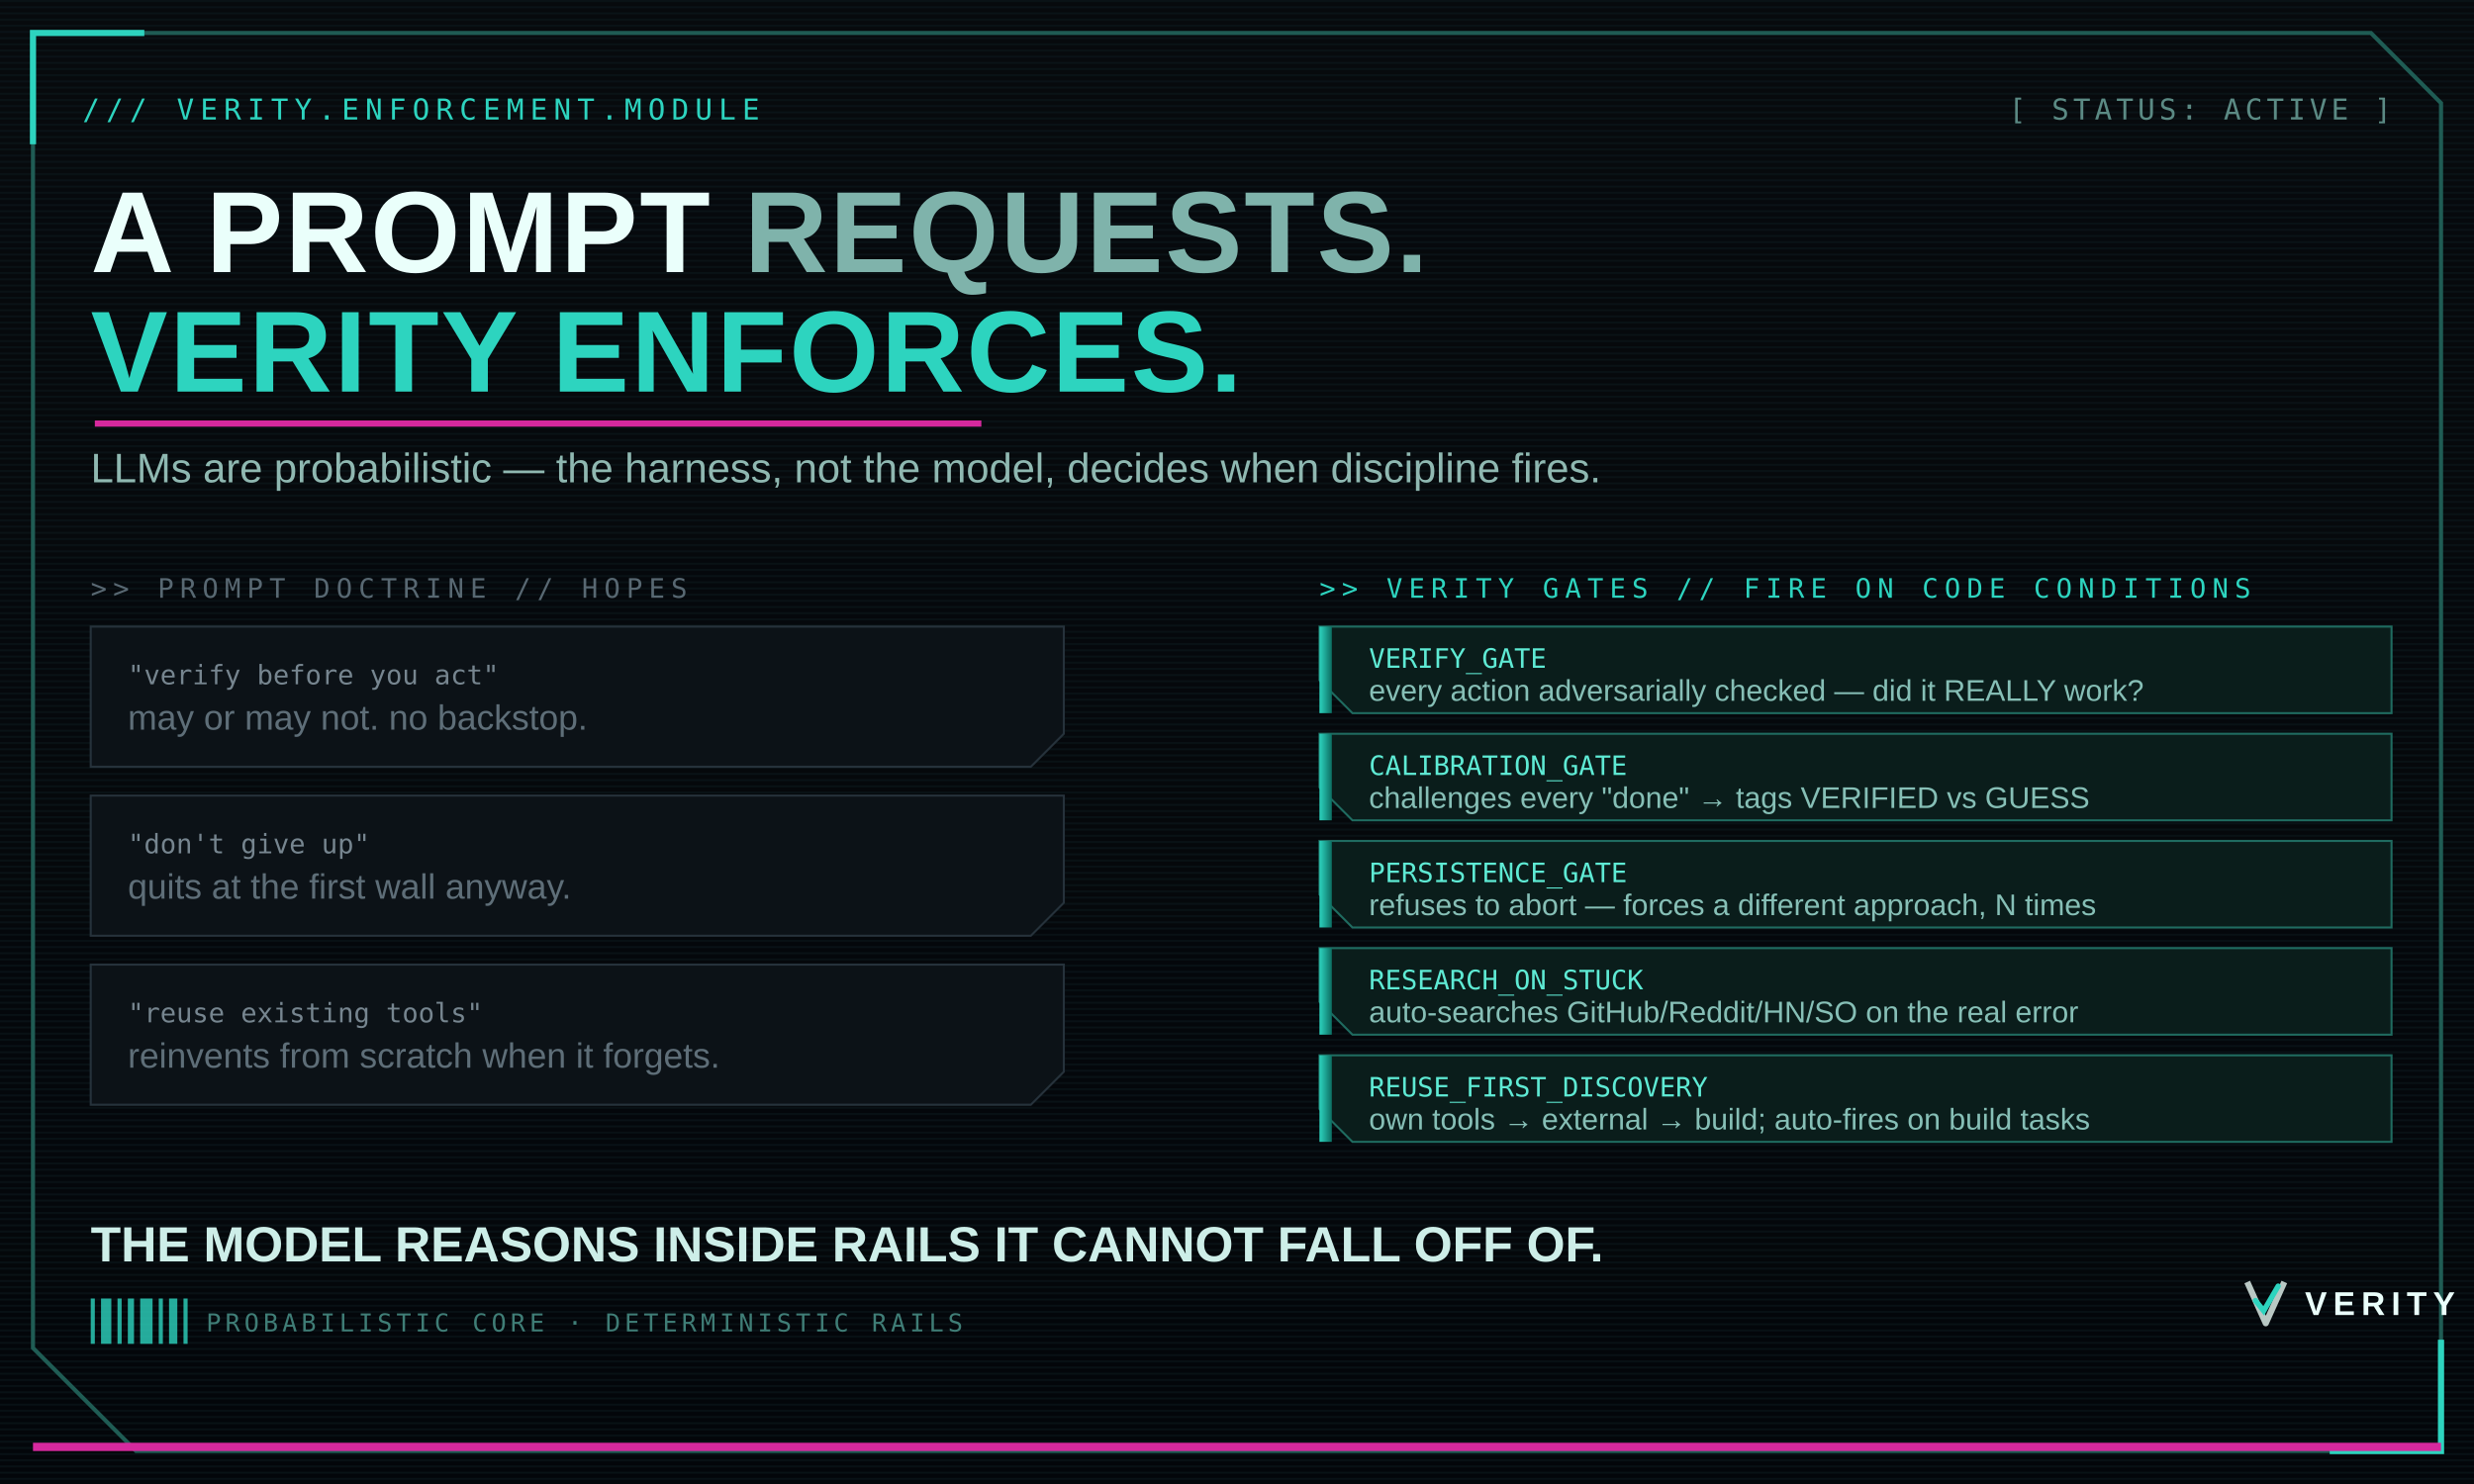
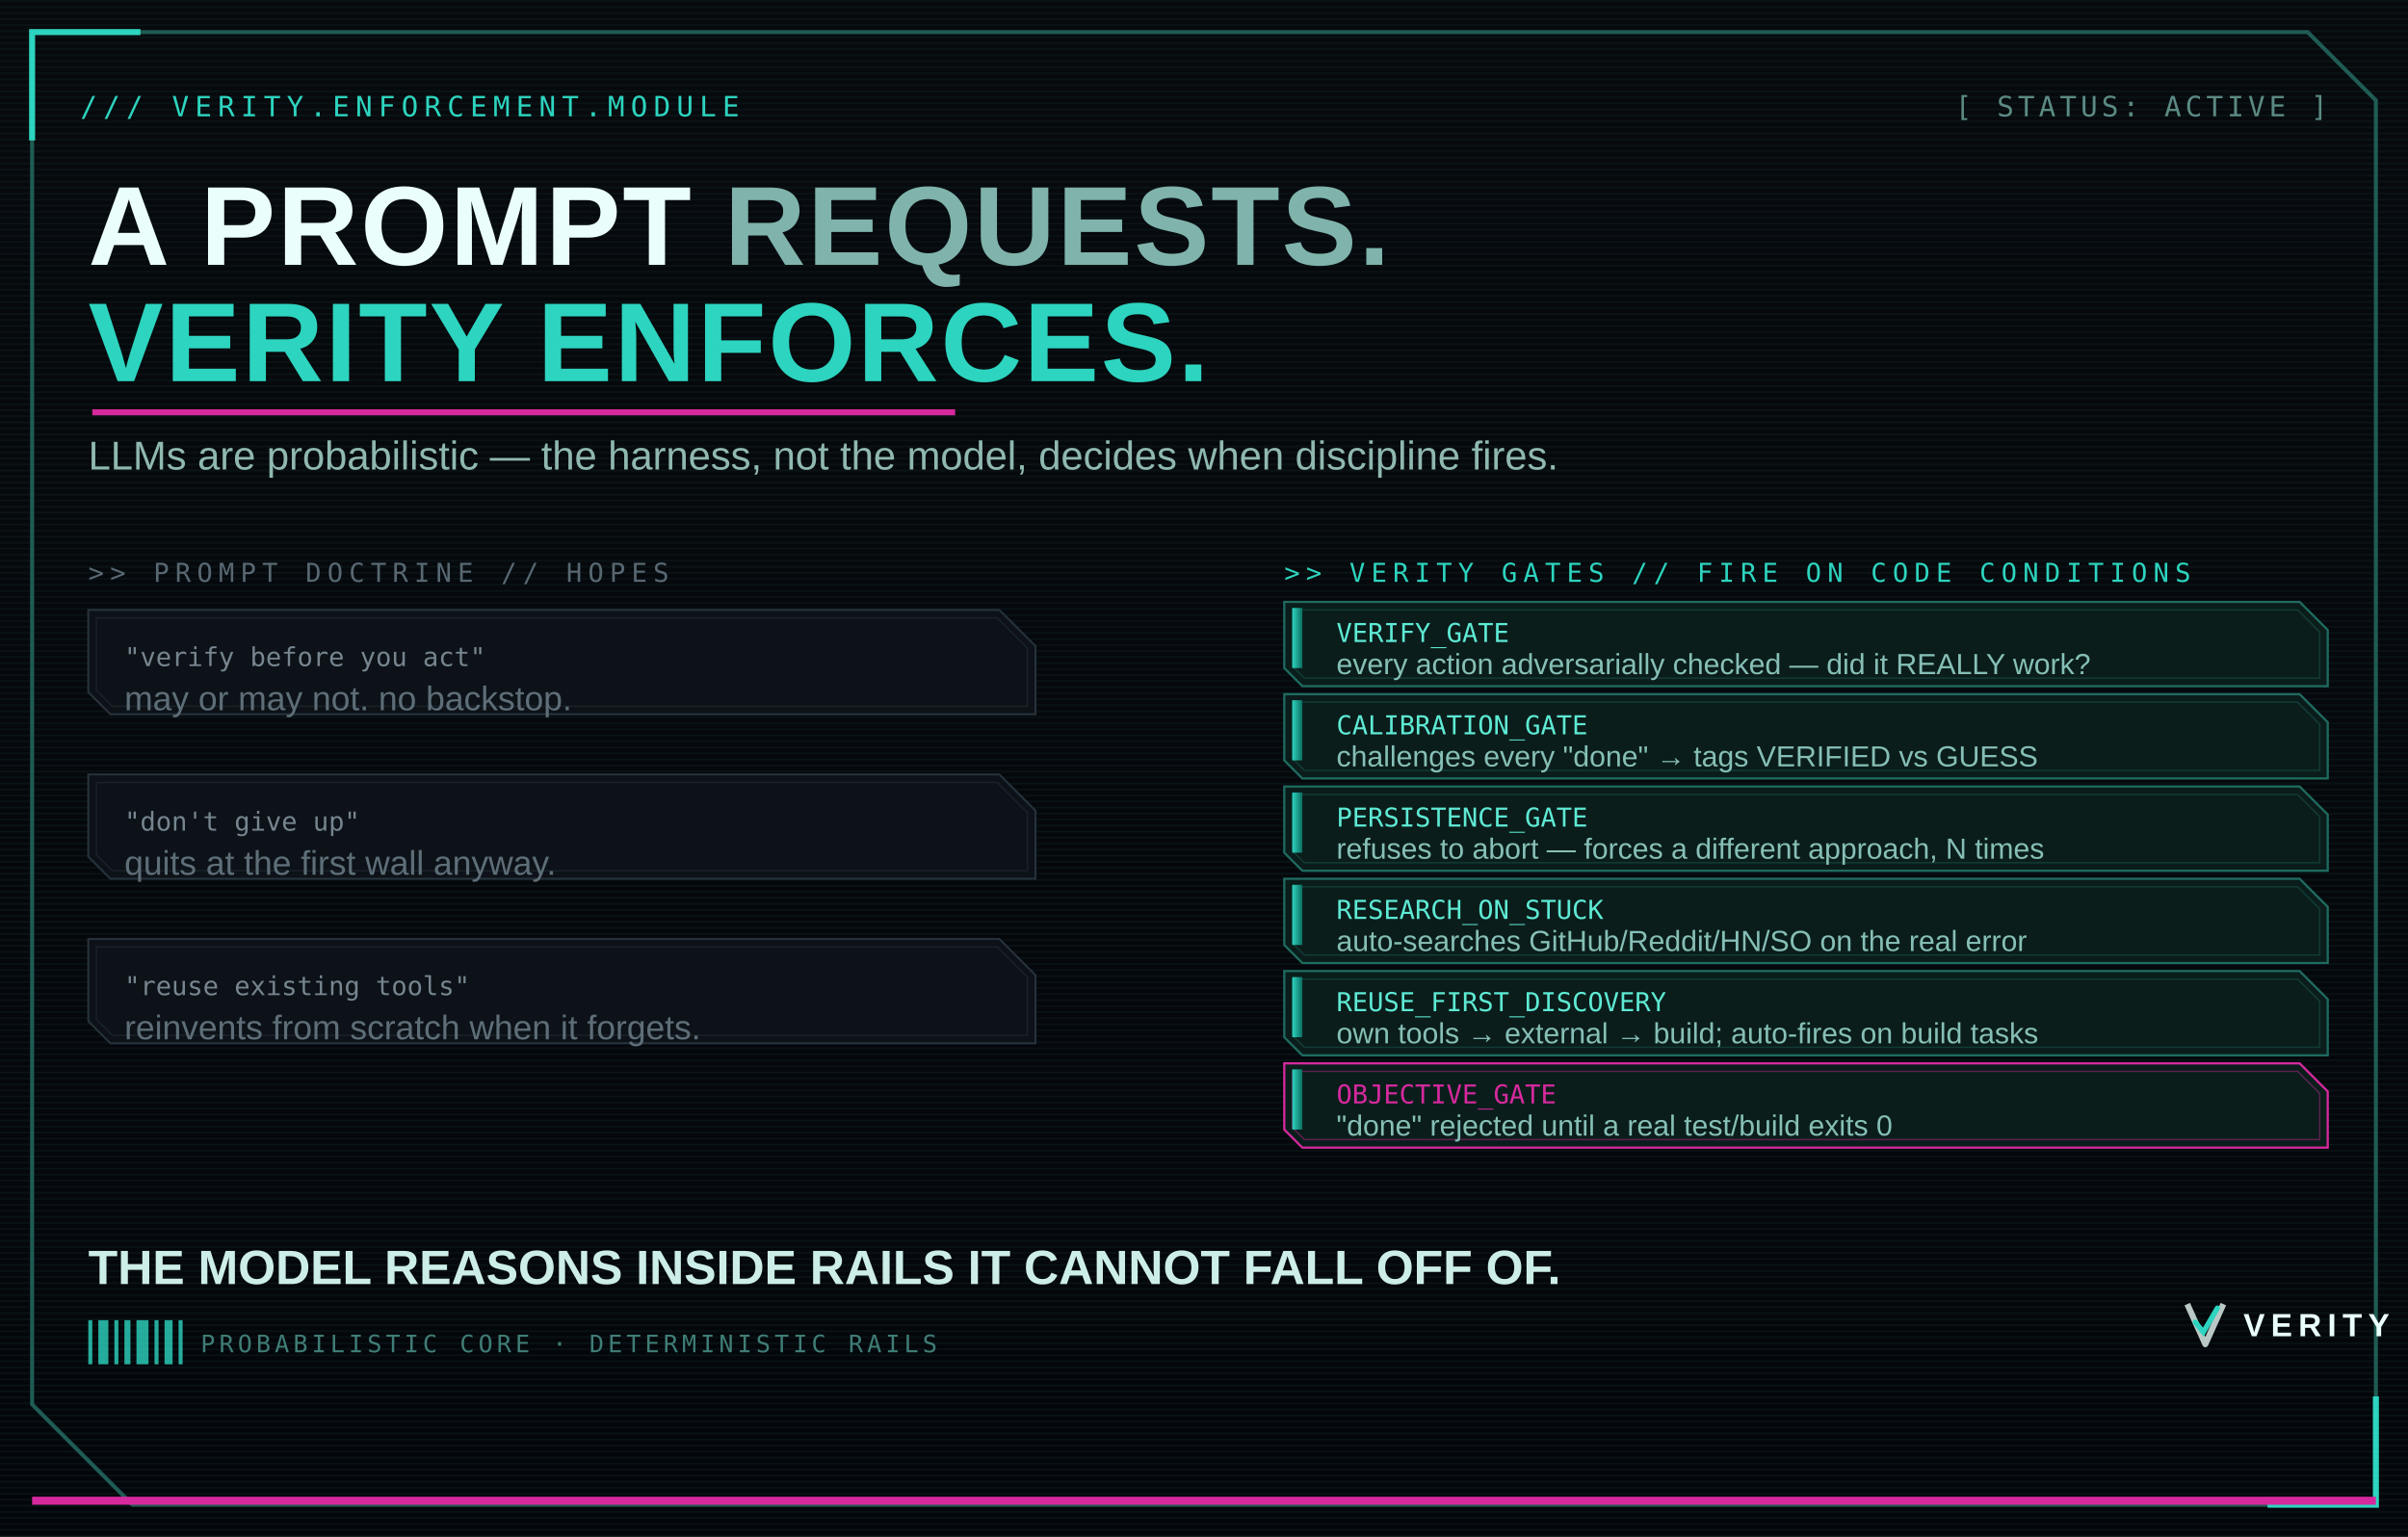
- <svg xmlns="http://www.w3.org/2000/svg" viewBox="0 0 1200 720" font-family="'Arial Narrow','Helvetica Neue',Arial,sans-serif">
+ <svg xmlns="http://www.w3.org/2000/svg" viewBox="0 0 1200 766" font-family="'Arial Narrow','Helvetica Neue',Arial,sans-serif" role="img" aria-labelledby="t d">
  <defs>
    <linearGradient id="bg" x1="0" y1="0" x2="0" y2="1">
      <stop offset="0" stop-color="#070a0d" />
      <stop offset="1" stop-color="#03060a" />
    </linearGradient>
    <linearGradient id="tg" x1="0" y1="0" x2="1" y2="0">
      <stop offset="0" stop-color="#2dd4bf" />
      <stop offset="1" stop-color="#0c6e62" />
    </linearGradient>
    <pattern id="scan" width="3" height="3" patternUnits="userSpaceOnUse">
      <rect width="3" height="1" fill="#0c1a1d" opacity="0.5" />
    </pattern>
    <style>.mono{font-family:'SF Mono','Menlo','Consolas',monospace} .hv{font-family:'Arial Black','Helvetica Neue',Arial,sans-serif;font-weight:900} .nar{font-family:'Arial Narrow',Arial,sans-serif}</style>
  </defs>
-   <rect width="1200" height="720" fill="url(#bg)" />
-   <rect width="1200" height="720" fill="url(#scan)" />
-   <path d="M16,16 H1150 L1184,50 V704 H66 L16,654 Z" fill="none" stroke="#1f5c54" stroke-width="2" />
-   <path d="M16,70 V16 H70 M1184,650 V704 H1130" fill="none" stroke="#2dd4bf" stroke-width="3" />
-   <rect x="16" y="700" width="1168" height="4" fill="#d6299e" />
+   <rect width="1200" height="766" fill="url(#bg)" />
+   <rect width="1200" height="766" fill="url(#scan)" />
+   <path d="M16,16 H1150 L1184,50 V750 H66 L16,700 Z" fill="none" stroke="#1f5c54" stroke-width="2" />
+   <path d="M16,70 V16 H70 M1184,696 V750 H1130" fill="none" stroke="#2dd4bf" stroke-width="3" />
+   <rect x="16" y="746" width="1168" height="4" fill="#d6299e" />
  <text x="40" y="58" class="mono" font-size="14" letter-spacing="3" fill="#2dd4bf">/// VERITY.ENFORCEMENT.MODULE</text>
  <text x="1160" y="58" text-anchor="end" class="mono" font-size="14" letter-spacing="2" fill="#5b8a84">[ STATUS: ACTIVE ]</text>
  <text x="44" y="132" class="hv" font-size="56" letter-spacing="1" fill="#eafffb">A PROMPT <tspan fill="#7fb3ab">REQUESTS.</tspan>
  </text>
  <text x="44" y="190" class="hv" font-size="56" letter-spacing="1" fill="#2dd4bf">VERITY ENFORCES.</text>
  <rect x="46" y="204" width="430" height="3" fill="#d6299e" />
  <text x="44" y="234" class="nar" font-size="20" fill="#8fb8b1">LLMs are probabilistic — the harness, not the model, decides when discipline fires.</text>
  <text x="44" y="290" class="mono" font-size="13" letter-spacing="3" fill="#586872">&gt;&gt; PROMPT DOCTRINE // HOPES</text>
-   <g class="nar" font-size="17">
-     <g>
-       <path d="M44,304 H516 V356 L500,372 H44 Z" fill="#0c1217" stroke="#26323b" />
-       <text x="62" y="332" class="mono" font-size="13" fill="#76858f">"verify before you act"</text>
-       <text x="62" y="354" fill="#5e6e78">may or may not. no backstop.</text>
-     </g>
-     <g>
-       <path d="M44,386 H516 V438 L500,454 H44 Z" fill="#0c1217" stroke="#26323b" />
-       <text x="62" y="414" class="mono" font-size="13" fill="#76858f">"don't give up"</text>
-       <text x="62" y="436" fill="#5e6e78">quits at the first wall anyway.</text>
-     </g>
-     <g>
-       <path d="M44,468 H516 V520 L500,536 H44 Z" fill="#0c1217" stroke="#26323b" />
-       <text x="62" y="496" class="mono" font-size="13" fill="#76858f">"reuse existing tools"</text>
-       <text x="62" y="518" fill="#5e6e78">reinvents from scratch when it forgets.</text>
-     </g>
+   <text x="640" y="290" class="mono" font-size="13" letter-spacing="3" fill="#2dd4bf">&gt;&gt; VERITY GATES // FIRE ON CODE CONDITIONS</text>
+   <path d="M44,304 L498,304 L516,322 L516,356 L55,356 L44,345 Z" fill="#0c1217" stroke="#26323b" stroke-width="1.0" />
+   <path d="M48,308 L497,308 L512,323 L512,352 L56,352 L48,344 Z" fill="none" stroke="#26323b" stroke-width="0.7" opacity="0.5" />
+   <text x="62" y="332" class="mono" font-size="13" fill="#76858f" text-anchor="start">"verify before you act"</text>
+   <text x="62" y="354" class="nar" font-size="17" fill="#5e6e78" text-anchor="start">may or may not. no backstop.</text>
+   <path d="M44,386 L498,386 L516,404 L516,438 L55,438 L44,427 Z" fill="#0c1217" stroke="#26323b" stroke-width="1.0" />
+   <path d="M48,390 L497,390 L512,405 L512,434 L56,434 L48,426 Z" fill="none" stroke="#26323b" stroke-width="0.7" opacity="0.5" />
+   <text x="62" y="414" class="mono" font-size="13" fill="#76858f" text-anchor="start">"don't give up"</text>
+   <text x="62" y="436" class="nar" font-size="17" fill="#5e6e78" text-anchor="start">quits at the first wall anyway.</text>
+   <path d="M44,468 L498,468 L516,486 L516,520 L55,520 L44,509 Z" fill="#0c1217" stroke="#26323b" stroke-width="1.0" />
+   <path d="M48,472 L497,472 L512,487 L512,516 L56,516 L48,508 Z" fill="none" stroke="#26323b" stroke-width="0.7" opacity="0.5" />
+   <text x="62" y="496" class="mono" font-size="13" fill="#76858f" text-anchor="start">"reuse existing tools"</text>
+   <text x="62" y="518" class="nar" font-size="17" fill="#5e6e78" text-anchor="start">reinvents from scratch when it forgets.</text>
+   <path d="M640,300 L1146,300 L1160,314 L1160,342 L649,342 L640,333 Z" fill="#0a1d1b" stroke="#1f6b60" stroke-width="1.1" />
+   <path d="M644,304 L1145,304 L1156,315 L1156,338 L650,338 L644,332 Z" fill="none" stroke="#1f6b60" stroke-width="0.7" opacity="0.4" />
+   <rect x="644" y="303" width="5" height="30" fill="url(#tg)" />
+   <text x="666" y="320" class="mono" font-size="13" fill="#5eead4" text-anchor="start">VERIFY_GATE</text>
+   <text x="666" y="336" class="nar" font-size="14.5" fill="#86bfb6" text-anchor="start">every action adversarially checked — did it REALLY work?</text>
+   <path d="M640,346 L1146,346 L1160,360 L1160,388 L649,388 L640,379 Z" fill="#0a1d1b" stroke="#1f6b60" stroke-width="1.1" />
+   <path d="M644,350 L1145,350 L1156,361 L1156,384 L650,384 L644,378 Z" fill="none" stroke="#1f6b60" stroke-width="0.7" opacity="0.4" />
+   <rect x="644" y="349" width="5" height="30" fill="url(#tg)" />
+   <text x="666" y="366" class="mono" font-size="13" fill="#5eead4" text-anchor="start">CALIBRATION_GATE</text>
+   <text x="666" y="382" class="nar" font-size="14.5" fill="#86bfb6" text-anchor="start">challenges every "done" → tags VERIFIED vs GUESS</text>
+   <path d="M640,392 L1146,392 L1160,406 L1160,434 L649,434 L640,425 Z" fill="#0a1d1b" stroke="#1f6b60" stroke-width="1.1" />
+   <path d="M644,396 L1145,396 L1156,407 L1156,430 L650,430 L644,424 Z" fill="none" stroke="#1f6b60" stroke-width="0.7" opacity="0.4" />
+   <rect x="644" y="395" width="5" height="30" fill="url(#tg)" />
+   <text x="666" y="412" class="mono" font-size="13" fill="#5eead4" text-anchor="start">PERSISTENCE_GATE</text>
+   <text x="666" y="428" class="nar" font-size="14.5" fill="#86bfb6" text-anchor="start">refuses to abort — forces a different approach, N times</text>
+   <path d="M640,438 L1146,438 L1160,452 L1160,480 L649,480 L640,471 Z" fill="#0a1d1b" stroke="#1f6b60" stroke-width="1.1" />
+   <path d="M644,442 L1145,442 L1156,453 L1156,476 L650,476 L644,470 Z" fill="none" stroke="#1f6b60" stroke-width="0.7" opacity="0.4" />
+   <rect x="644" y="441" width="5" height="30" fill="url(#tg)" />
+   <text x="666" y="458" class="mono" font-size="13" fill="#5eead4" text-anchor="start">RESEARCH_ON_STUCK</text>
+   <text x="666" y="474" class="nar" font-size="14.5" fill="#86bfb6" text-anchor="start">auto-searches GitHub/Reddit/HN/SO on the real error</text>
+   <path d="M640,484 L1146,484 L1160,498 L1160,526 L649,526 L640,517 Z" fill="#0a1d1b" stroke="#1f6b60" stroke-width="1.1" />
+   <path d="M644,488 L1145,488 L1156,499 L1156,522 L650,522 L644,516 Z" fill="none" stroke="#1f6b60" stroke-width="0.7" opacity="0.4" />
+   <rect x="644" y="487" width="5" height="30" fill="url(#tg)" />
+   <text x="666" y="504" class="mono" font-size="13" fill="#5eead4" text-anchor="start">REUSE_FIRST_DISCOVERY</text>
+   <text x="666" y="520" class="nar" font-size="14.5" fill="#86bfb6" text-anchor="start">own tools → external → build; auto-fires on build tasks</text>
+   <path d="M640,530 L1146,530 L1160,544 L1160,572 L649,572 L640,563 Z" fill="#0a1d1b" stroke="#d6299e" stroke-width="1.1" />
+   <path d="M644,534 L1145,534 L1156,545 L1156,568 L650,568 L644,562 Z" fill="none" stroke="#d6299e" stroke-width="0.7" opacity="0.4" />
+   <rect x="644" y="533" width="5" height="30" fill="url(#tg)" />
+   <text x="666" y="550" class="mono" font-size="13" fill="#d6299e" text-anchor="start">OBJECTIVE_GATE</text>
+   <text x="666" y="566" class="nar" font-size="14.5" fill="#86bfb6" text-anchor="start">"done" rejected until a real test/build exits 0</text>
+   <text x="44" y="640" class="hv" font-size="24" fill="#cdeee8">THE MODEL REASONS INSIDE RAILS IT CANNOT FALL OFF OF.</text>
+   <g fill="#2dd4bf" opacity="0.8">
+     <rect x="44" y="658" width="2" height="22" />
+     <rect x="49" y="658" width="5" height="22" />
+     <rect x="57" y="658" width="2" height="22" />
+     <rect x="62" y="658" width="3" height="22" />
+     <rect x="68" y="658" width="6" height="22" />
+     <rect x="77" y="658" width="2" height="22" />
+     <rect x="82" y="658" width="4" height="22" />
+     <rect x="89" y="658" width="2" height="22" />
  </g>
-   <text x="640" y="290" class="mono" font-size="13" letter-spacing="3" fill="#2dd4bf">&gt;&gt; VERITY GATES // FIRE ON CODE CONDITIONS</text>
-   <g>
-     <g class="nar" font-size="14.5">
-       <g>
-         <path d="M640,304 H1160 L1160,346 H656 L640,330 Z" fill="#0a1d1b" stroke="#1f6b60" />
-         <rect x="640" y="304" width="6" height="42" fill="url(#tg)" />
-         <text x="664" y="324" class="mono" font-size="13" fill="#5eead4">VERIFY_GATE</text>
-         <text x="664" y="340" fill="#86bfb6">every action adversarially checked — did it REALLY work?</text>
-       </g>
-       <g>
-         <path d="M640,356 H1160 L1160,398 H656 L640,382 Z" fill="#0a1d1b" stroke="#1f6b60" />
-         <rect x="640" y="356" width="6" height="42" fill="url(#tg)" />
-         <text x="664" y="376" class="mono" font-size="13" fill="#5eead4">CALIBRATION_GATE</text>
-         <text x="664" y="392" fill="#86bfb6">challenges every "done" → tags VERIFIED vs GUESS</text>
-       </g>
-       <g>
-         <path d="M640,408 H1160 L1160,450 H656 L640,434 Z" fill="#0a1d1b" stroke="#1f6b60" />
-         <rect x="640" y="408" width="6" height="42" fill="url(#tg)" />
-         <text x="664" y="428" class="mono" font-size="13" fill="#5eead4">PERSISTENCE_GATE</text>
-         <text x="664" y="444" fill="#86bfb6">refuses to abort — forces a different approach, N times</text>
-       </g>
-       <g>
-         <path d="M640,460 H1160 L1160,502 H656 L640,486 Z" fill="#0a1d1b" stroke="#1f6b60" />
-         <rect x="640" y="460" width="6" height="42" fill="url(#tg)" />
-         <text x="664" y="480" class="mono" font-size="13" fill="#5eead4">RESEARCH_ON_STUCK</text>
-         <text x="664" y="496" fill="#86bfb6">auto-searches GitHub/Reddit/HN/SO on the real error</text>
-       </g>
-       <g>
-         <path d="M640,512 H1160 L1160,554 H656 L640,538 Z" fill="#0a1d1b" stroke="#1f6b60" />
-         <rect x="640" y="512" width="6" height="42" fill="url(#tg)" />
-         <text x="664" y="532" class="mono" font-size="13" fill="#5eead4">REUSE_FIRST_DISCOVERY</text>
-         <text x="664" y="548" fill="#86bfb6">own tools → external → build; auto-fires on build tasks</text>
-       </g>
-     </g>
-   </g>
-   <text x="44" y="612" class="hv" font-size="24" fill="#cdeee8">THE MODEL REASONS INSIDE RAILS IT CANNOT FALL OFF OF.</text>
-   <g fill="#2dd4bf" opacity="0.8">
-     <rect x="44" y="630" width="2" height="22" />
-     <rect x="49" y="630" width="5" height="22" />
-     <rect x="57" y="630" width="2" height="22" />
-     <rect x="62" y="630" width="3" height="22" />
-     <rect x="68" y="630" width="6" height="22" />
-     <rect x="77" y="630" width="2" height="22" />
-     <rect x="82" y="630" width="4" height="22" />
-     <rect x="89" y="630" width="2" height="22" />
-   </g>
-   <text x="100" y="646" class="mono" font-size="12" letter-spacing="2" fill="#3f7d76">PROBABILISTIC CORE · DETERMINISTIC RAILS</text>
-   <g transform="translate(1090,632)">
+   <text x="100" y="674" class="mono" font-size="12" letter-spacing="2" fill="#3f7d76">PROBABILISTIC CORE · DETERMINISTIC RAILS</text>
+   <g transform="translate(1090,660)">
    <path d="M0,-10 L9,10 L18,-10" fill="none" stroke="#b9c8c4" stroke-width="3" stroke-linejoin="round" />
    <path d="M4,-1 L8,4 L15,-8" fill="none" stroke="#2dd4bf" stroke-width="2.6" stroke-linecap="round" />
    <text x="28" y="6" class="hv" font-size="16" letter-spacing="3" fill="#eafffb">VERITY</text>
  </g>
</svg>
